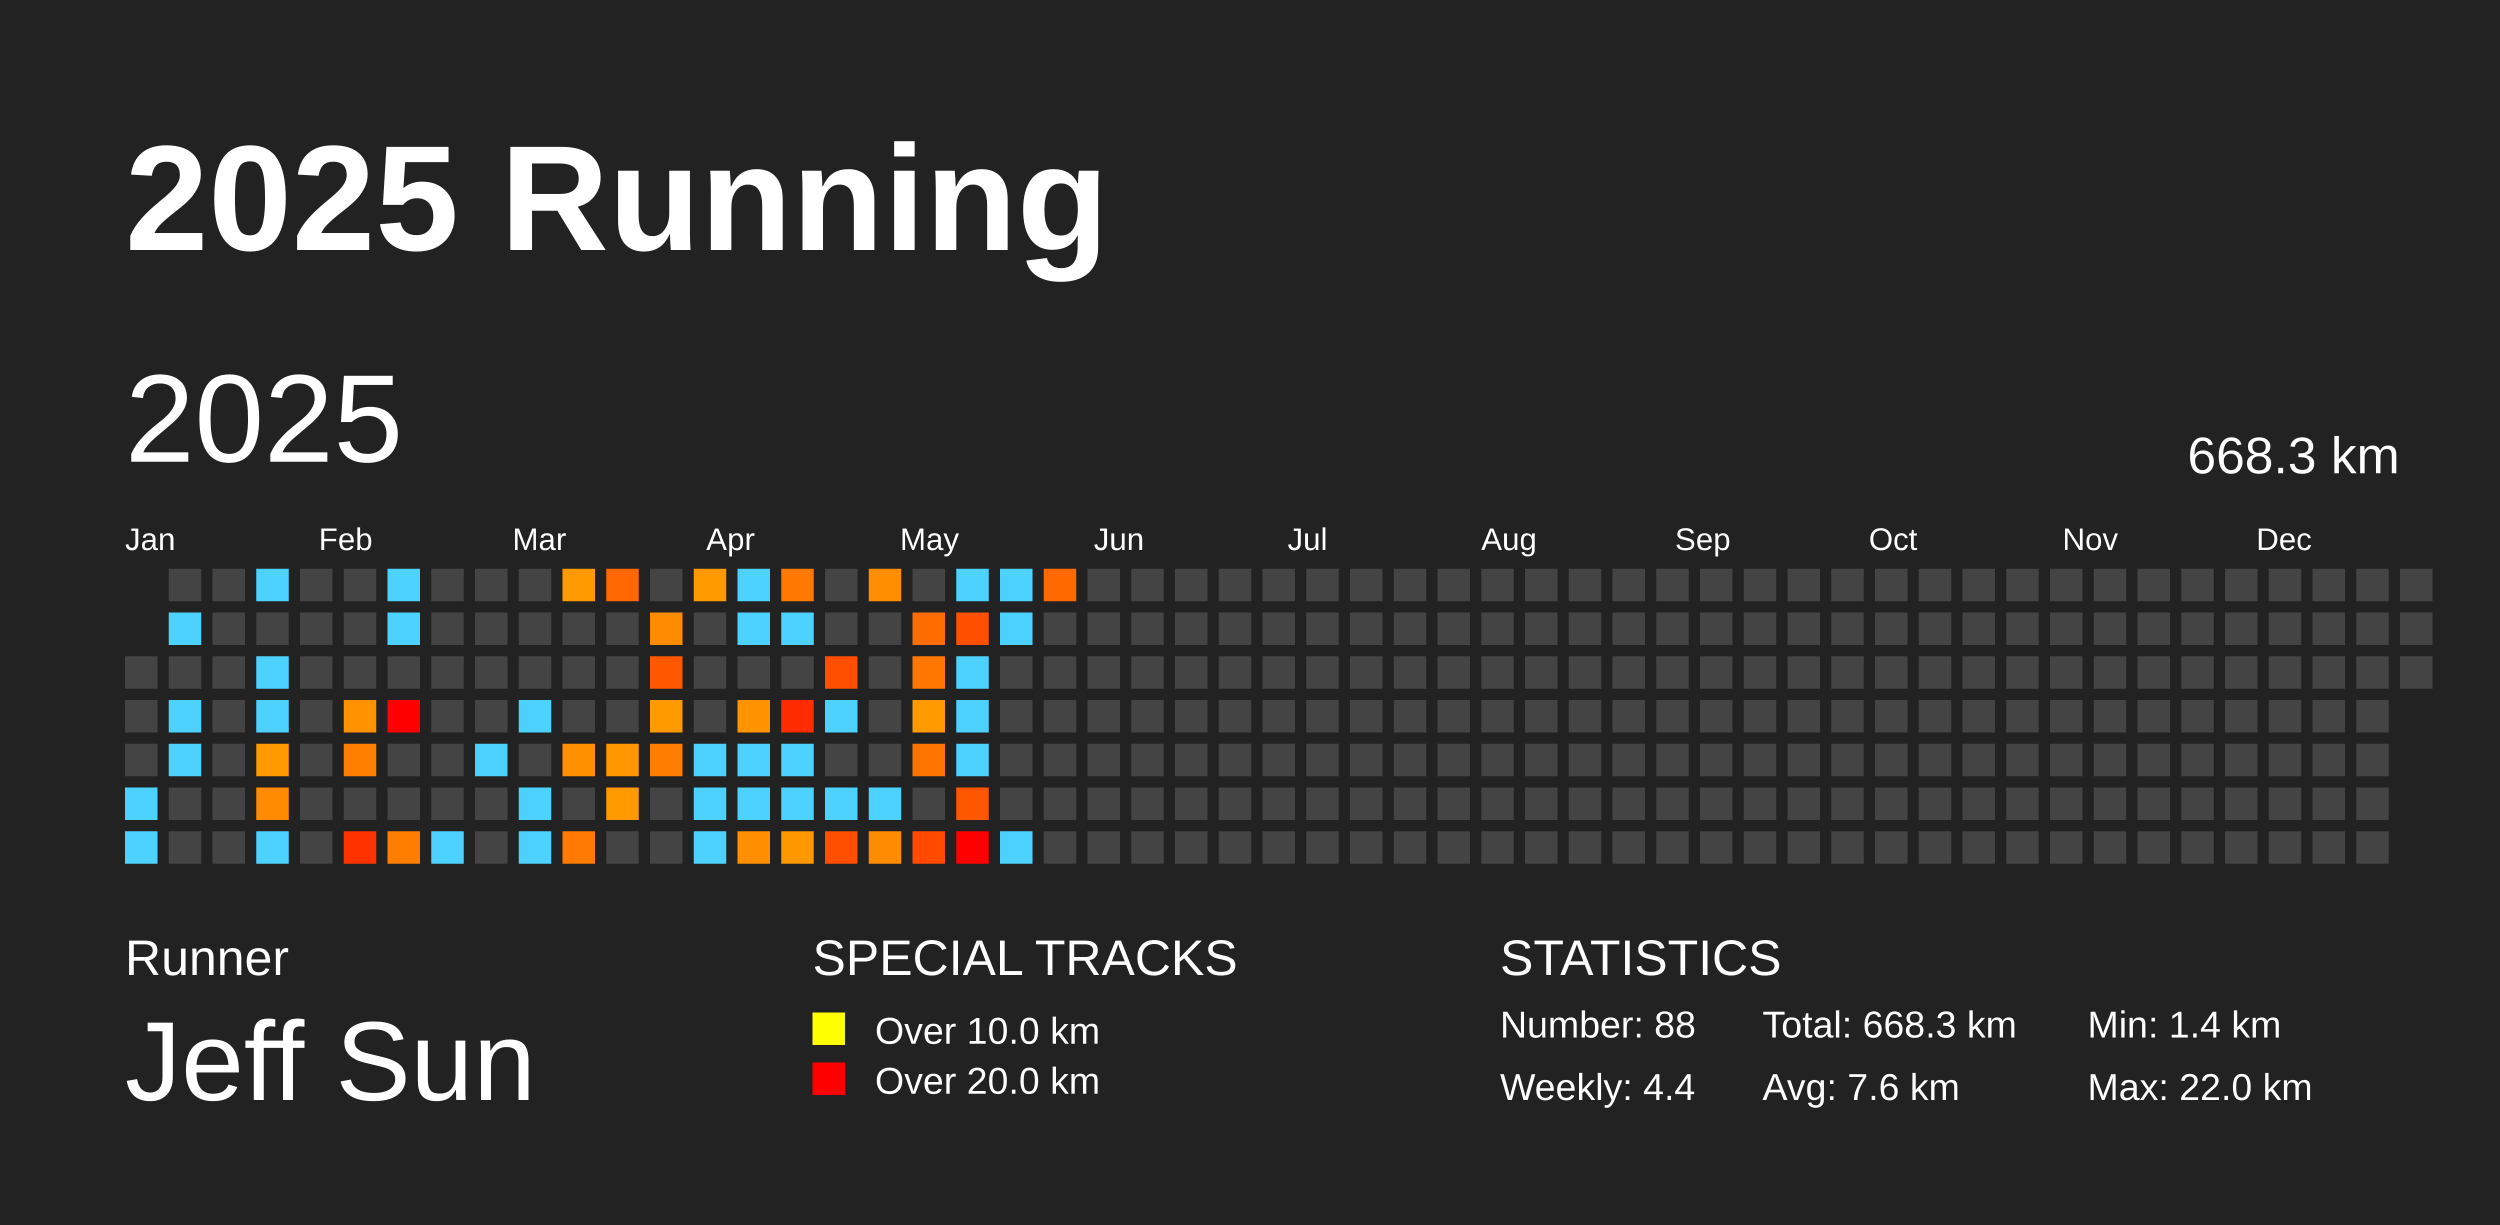
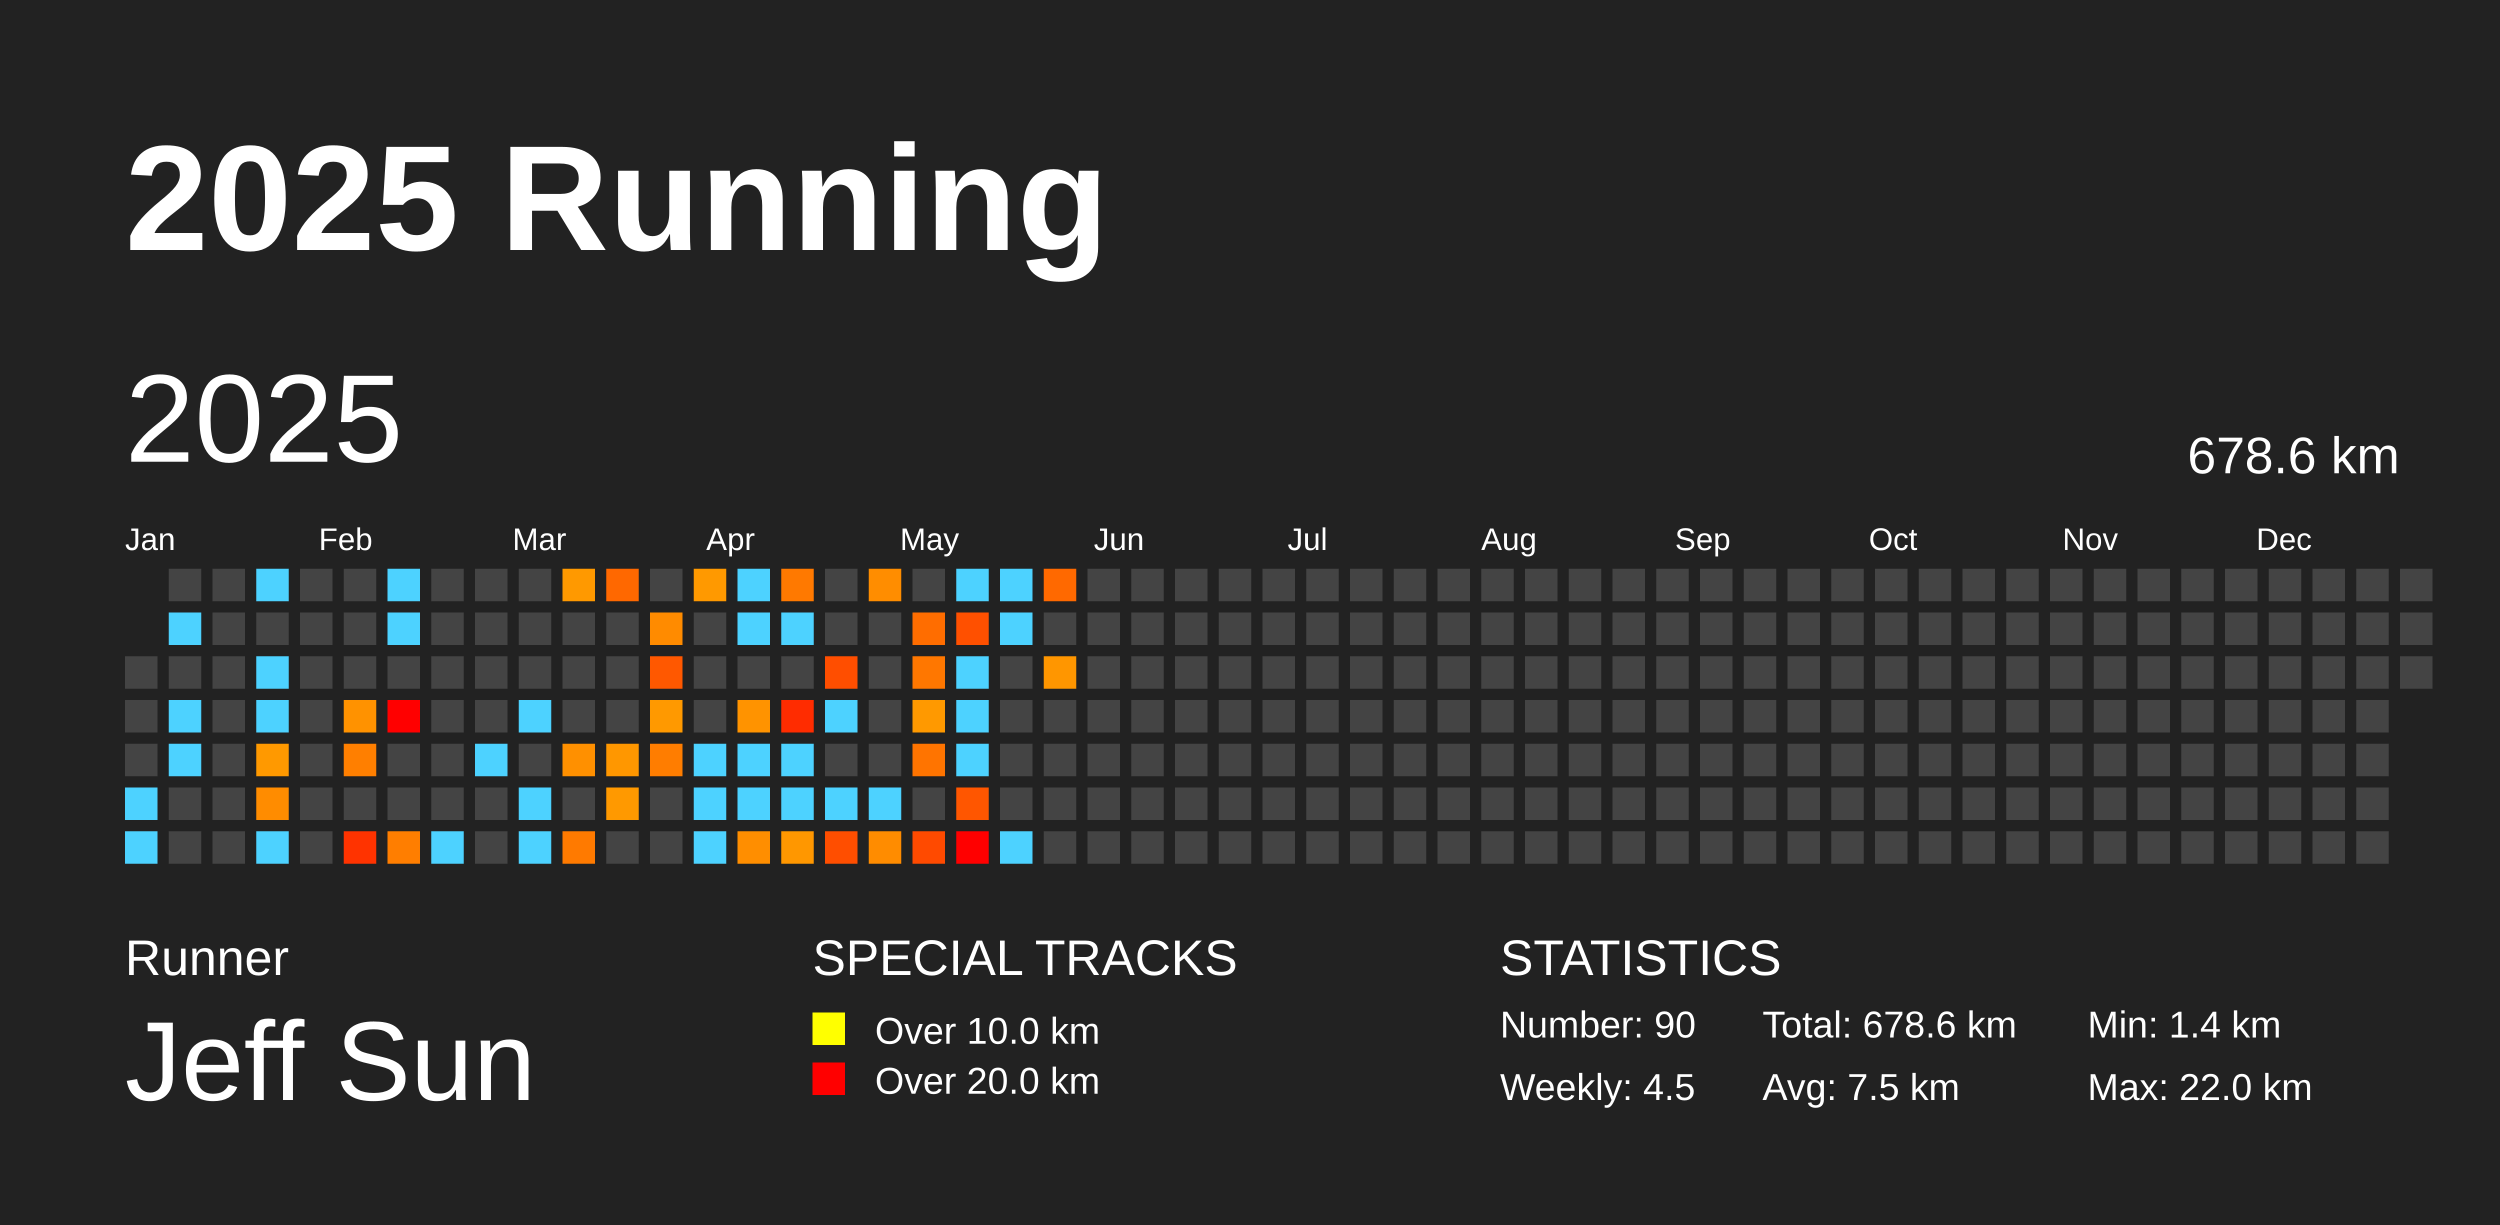
<svg xmlns="http://www.w3.org/2000/svg" baseProfile="full" height="98mm" version="1.1" viewBox="0,0,200,98" width="200mm">
  <defs />
  <rect fill="#222222" height="98" width="200" x="0" y="0" />
  <text fill="#FFFFFF" style="font-size:12px; font-family:Arial; font-weight:bold;" x="10" y="20">2025 Running</text>
  <text fill="#FFFFFF" style="font-size:4px; font-family:Arial" x="10" y="78">Runner</text>
  <text fill="#FFFFFF" style="font-size:9px; font-family:Arial" x="10" y="88">Jeff Sun</text>
  <text fill="#FFFFFF" style="font-size:4px; font-family:Arial" x="65" y="78">SPECIAL TRACKS</text>
  <rect fill="yellow" height="2.6" width="2.6" x="65" y="81" />
  <text fill="#FFFFFF" style="font-size:3px; font-family:Arial" x="70" y="83.5">Over 10.0 km</text>
  <rect fill="red" height="2.6" width="2.6" x="65" y="85" />
  <text fill="#FFFFFF" style="font-size:3px; font-family:Arial" x="70" y="87.5">Over 20.0 km</text>
  <text fill="#FFFFFF" style="font-size:4px; font-family:Arial" x="120" y="78">STATISTICS</text>
-   <text fill="#FFFFFF" style="font-size:3px; font-family:Arial" x="120" y="83">Number: 88</text>
-   <text fill="#FFFFFF" style="font-size:3px; font-family:Arial" x="120" y="88">Weekly: 4.4</text>
-   <text fill="#FFFFFF" style="font-size:3px; font-family:Arial" x="141" y="83">Total: 668.3 km</text>
-   <text fill="#FFFFFF" style="font-size:3px; font-family:Arial" x="141" y="88">Avg: 7.6 km</text>
+   <text fill="#FFFFFF" style="font-size:3px; font-family:Arial" x="120" y="83">Number: 90</text>
+   <text fill="#FFFFFF" style="font-size:3px; font-family:Arial" x="120" y="88">Weekly: 4.5</text>
+   <text fill="#FFFFFF" style="font-size:3px; font-family:Arial" x="141" y="83">Total: 678.6 km</text>
+   <text fill="#FFFFFF" style="font-size:3px; font-family:Arial" x="141" y="88">Avg: 7.5 km</text>
  <text fill="#FFFFFF" style="font-size:3px; font-family:Arial" x="167" y="83">Min: 1.4 km</text>
  <text fill="#FFFFFF" style="font-size:3px; font-family:Arial" x="167" y="88">Max: 22.0 km</text>
  <text dominant-baseline="hanging" fill="#FFFFFF" style="font-size:10.0px; font-family:Arial;" x="10" y="30">2025</text>
-   <text dominant-baseline="hanging" fill="#FFFFFF" style="font-size:4.125px; font-family:Arial;" x="175" y="35">668.3 km</text>
+   <text dominant-baseline="hanging" fill="#FFFFFF" style="font-size:4.125px; font-family:Arial;" x="175" y="35">678.6 km</text>
  <text fill="#FFFFFF" style="font-size:2.5px; font-family:Arial" x="10.0" y="44">Jan</text>
  <text fill="#FFFFFF" style="font-size:2.5px; font-family:Arial" x="25.5" y="44">Feb</text>
  <text fill="#FFFFFF" style="font-size:2.5px; font-family:Arial" x="41.0" y="44">Mar</text>
  <text fill="#FFFFFF" style="font-size:2.5px; font-family:Arial" x="56.5" y="44">Apr</text>
  <text fill="#FFFFFF" style="font-size:2.5px; font-family:Arial" x="72.0" y="44">May</text>
  <text fill="#FFFFFF" style="font-size:2.5px; font-family:Arial" x="87.5" y="44">Jun</text>
  <text fill="#FFFFFF" style="font-size:2.5px; font-family:Arial" x="103.0" y="44">Jul</text>
  <text fill="#FFFFFF" style="font-size:2.5px; font-family:Arial" x="118.5" y="44">Aug</text>
  <text fill="#FFFFFF" style="font-size:2.5px; font-family:Arial" x="134.0" y="44">Sep</text>
  <text fill="#FFFFFF" style="font-size:2.5px; font-family:Arial" x="149.5" y="44">Oct</text>
  <text fill="#FFFFFF" style="font-size:2.5px; font-family:Arial" x="165.0" y="44">Nov</text>
  <text fill="#FFFFFF" style="font-size:2.5px; font-family:Arial" x="180.5" y="44">Dec</text>
  <rect fill="#444444" height="2.6" width="2.6" x="10.0" y="52.5" />
  <rect fill="#444444" height="2.6" width="2.6" x="10.0" y="56.0" />
  <rect fill="#444444" height="2.6" width="2.6" x="10.0" y="59.5" />
  <rect fill="#4dd2ff" height="2.6" width="2.6" x="10.0" y="63.0" />
  <rect fill="#4dd2ff" height="2.6" width="2.6" x="10.0" y="66.5" />
  <rect fill="#444444" height="2.6" width="2.6" x="13.5" y="45.5" />
  <rect fill="#4dd2ff" height="2.6" width="2.6" x="13.5" y="49.0" />
  <rect fill="#444444" height="2.6" width="2.6" x="13.5" y="52.5" />
  <rect fill="#4dd2ff" height="2.6" width="2.6" x="13.5" y="56.0" />
  <rect fill="#4dd2ff" height="2.6" width="2.6" x="13.5" y="59.5" />
  <rect fill="#444444" height="2.6" width="2.6" x="13.5" y="63.0" />
  <rect fill="#444444" height="2.6" width="2.6" x="13.5" y="66.5" />
  <rect fill="#444444" height="2.6" width="2.6" x="17.0" y="45.5" />
  <rect fill="#444444" height="2.6" width="2.6" x="17.0" y="49.0" />
  <rect fill="#444444" height="2.6" width="2.6" x="17.0" y="52.5" />
  <rect fill="#444444" height="2.6" width="2.6" x="17.0" y="56.0" />
  <rect fill="#444444" height="2.6" width="2.6" x="17.0" y="59.5" />
  <rect fill="#444444" height="2.6" width="2.6" x="17.0" y="63.0" />
  <rect fill="#444444" height="2.6" width="2.6" x="17.0" y="66.5" />
  <rect fill="#4dd2ff" height="2.6" width="2.6" x="20.5" y="45.5" />
  <rect fill="#444444" height="2.6" width="2.6" x="20.5" y="49.0" />
  <rect fill="#4dd2ff" height="2.6" width="2.6" x="20.5" y="52.5" />
  <rect fill="#4dd2ff" height="2.6" width="2.6" x="20.5" y="56.0" />
  <rect fill="#ff9900" height="2.6" width="2.6" x="20.5" y="59.5" />
  <rect fill="#ff8c00" height="2.6" width="2.6" x="20.5" y="63.0" />
  <rect fill="#4dd2ff" height="2.6" width="2.6" x="20.5" y="66.5" />
  <rect fill="#444444" height="2.6" width="2.6" x="24.0" y="45.5" />
  <rect fill="#444444" height="2.6" width="2.6" x="24.0" y="49.0" />
  <rect fill="#444444" height="2.6" width="2.6" x="24.0" y="52.5" />
  <rect fill="#444444" height="2.6" width="2.6" x="24.0" y="56.0" />
  <rect fill="#444444" height="2.6" width="2.6" x="24.0" y="59.5" />
  <rect fill="#444444" height="2.6" width="2.6" x="24.0" y="63.0" />
  <rect fill="#444444" height="2.6" width="2.6" x="24.0" y="66.5" />
  <rect fill="#444444" height="2.6" width="2.6" x="27.5" y="45.5" />
  <rect fill="#444444" height="2.6" width="2.6" x="27.5" y="49.0" />
  <rect fill="#444444" height="2.6" width="2.6" x="27.5" y="52.5" />
  <rect fill="#ff9200" height="2.6" width="2.6" x="27.5" y="56.0" />
  <rect fill="#ff7f00" height="2.6" width="2.6" x="27.5" y="59.5" />
  <rect fill="#444444" height="2.6" width="2.6" x="27.5" y="63.0" />
  <rect fill="#ff3300" height="2.6" width="2.6" x="27.5" y="66.5" />
  <rect fill="#4dd2ff" height="2.6" width="2.6" x="31.0" y="45.5" />
  <rect fill="#4dd2ff" height="2.6" width="2.6" x="31.0" y="49.0" />
  <rect fill="#444444" height="2.6" width="2.6" x="31.0" y="52.5" />
  <rect fill="red" height="2.6" width="2.6" x="31.0" y="56.0" />
  <rect fill="#444444" height="2.6" width="2.6" x="31.0" y="59.5" />
  <rect fill="#444444" height="2.6" width="2.6" x="31.0" y="63.0" />
  <rect fill="#ff7e00" height="2.6" width="2.6" x="31.0" y="66.5" />
  <rect fill="#444444" height="2.6" width="2.6" x="34.5" y="45.5" />
  <rect fill="#444444" height="2.6" width="2.6" x="34.5" y="49.0" />
  <rect fill="#444444" height="2.6" width="2.6" x="34.5" y="52.5" />
  <rect fill="#444444" height="2.6" width="2.6" x="34.5" y="56.0" />
  <rect fill="#444444" height="2.6" width="2.6" x="34.5" y="59.5" />
  <rect fill="#444444" height="2.6" width="2.6" x="34.5" y="63.0" />
  <rect fill="#4dd2ff" height="2.6" width="2.6" x="34.5" y="66.5" />
  <rect fill="#444444" height="2.6" width="2.6" x="38.0" y="45.5" />
  <rect fill="#444444" height="2.6" width="2.6" x="38.0" y="49.0" />
  <rect fill="#444444" height="2.6" width="2.6" x="38.0" y="52.5" />
  <rect fill="#444444" height="2.6" width="2.6" x="38.0" y="56.0" />
  <rect fill="#4dd2ff" height="2.6" width="2.6" x="38.0" y="59.5" />
  <rect fill="#444444" height="2.6" width="2.6" x="38.0" y="63.0" />
  <rect fill="#444444" height="2.6" width="2.6" x="38.0" y="66.5" />
  <rect fill="#444444" height="2.6" width="2.6" x="41.5" y="45.5" />
  <rect fill="#444444" height="2.6" width="2.6" x="41.5" y="49.0" />
  <rect fill="#444444" height="2.6" width="2.6" x="41.5" y="52.5" />
  <rect fill="#4dd2ff" height="2.6" width="2.6" x="41.5" y="56.0" />
  <rect fill="#444444" height="2.6" width="2.6" x="41.5" y="59.5" />
  <rect fill="#4dd2ff" height="2.6" width="2.6" x="41.5" y="63.0" />
  <rect fill="#4dd2ff" height="2.6" width="2.6" x="41.5" y="66.5" />
  <rect fill="#ff9900" height="2.6" width="2.6" x="45.0" y="45.5" />
  <rect fill="#444444" height="2.6" width="2.6" x="45.0" y="49.0" />
  <rect fill="#444444" height="2.6" width="2.6" x="45.0" y="52.5" />
  <rect fill="#444444" height="2.6" width="2.6" x="45.0" y="56.0" />
  <rect fill="#ff9000" height="2.6" width="2.6" x="45.0" y="59.5" />
  <rect fill="#444444" height="2.6" width="2.6" x="45.0" y="63.0" />
  <rect fill="#ff7a00" height="2.6" width="2.6" x="45.0" y="66.5" />
  <rect fill="#ff6800" height="2.6" width="2.6" x="48.5" y="45.5" />
  <rect fill="#444444" height="2.6" width="2.6" x="48.5" y="49.0" />
  <rect fill="#444444" height="2.6" width="2.6" x="48.5" y="52.5" />
  <rect fill="#444444" height="2.6" width="2.6" x="48.5" y="56.0" />
  <rect fill="#ff9700" height="2.6" width="2.6" x="48.5" y="59.5" />
  <rect fill="#ff9900" height="2.6" width="2.6" x="48.5" y="63.0" />
  <rect fill="#444444" height="2.6" width="2.6" x="48.5" y="66.5" />
  <rect fill="#444444" height="2.6" width="2.6" x="52.0" y="45.5" />
  <rect fill="#ff8b00" height="2.6" width="2.6" x="52.0" y="49.0" />
  <rect fill="#ff5800" height="2.6" width="2.6" x="52.0" y="52.5" />
  <rect fill="#ff9900" height="2.6" width="2.6" x="52.0" y="56.0" />
  <rect fill="#ff7d00" height="2.6" width="2.6" x="52.0" y="59.5" />
  <rect fill="#444444" height="2.6" width="2.6" x="52.0" y="63.0" />
  <rect fill="#444444" height="2.6" width="2.6" x="52.0" y="66.5" />
  <rect fill="#ff9900" height="2.6" width="2.6" x="55.5" y="45.5" />
  <rect fill="#444444" height="2.6" width="2.6" x="55.5" y="49.0" />
  <rect fill="#444444" height="2.6" width="2.6" x="55.5" y="52.5" />
  <rect fill="#444444" height="2.6" width="2.6" x="55.5" y="56.0" />
  <rect fill="#4dd2ff" height="2.6" width="2.6" x="55.5" y="59.5" />
  <rect fill="#4dd2ff" height="2.6" width="2.6" x="55.5" y="63.0" />
  <rect fill="#4dd2ff" height="2.6" width="2.6" x="55.5" y="66.5" />
  <rect fill="#4dd2ff" height="2.6" width="2.6" x="59.0" y="45.5" />
  <rect fill="#4dd2ff" height="2.6" width="2.6" x="59.0" y="49.0" />
  <rect fill="#444444" height="2.6" width="2.6" x="59.0" y="52.5" />
  <rect fill="#ff9300" height="2.6" width="2.6" x="59.0" y="56.0" />
  <rect fill="#4dd2ff" height="2.6" width="2.6" x="59.0" y="59.5" />
  <rect fill="#4dd2ff" height="2.6" width="2.6" x="59.0" y="63.0" />
  <rect fill="#ff8e00" height="2.6" width="2.6" x="59.0" y="66.5" />
  <rect fill="#ff7900" height="2.6" width="2.6" x="62.5" y="45.5" />
  <rect fill="#4dd2ff" height="2.6" width="2.6" x="62.5" y="49.0" />
  <rect fill="#444444" height="2.6" width="2.6" x="62.5" y="52.5" />
  <rect fill="#ff2c00" height="2.6" width="2.6" x="62.5" y="56.0" />
  <rect fill="#4dd2ff" height="2.6" width="2.6" x="62.5" y="59.5" />
  <rect fill="#4dd2ff" height="2.6" width="2.6" x="62.5" y="63.0" />
  <rect fill="#ff9700" height="2.6" width="2.6" x="62.5" y="66.5" />
  <rect fill="#444444" height="2.6" width="2.6" x="66.0" y="45.5" />
  <rect fill="#444444" height="2.6" width="2.6" x="66.0" y="49.0" />
  <rect fill="#ff4e00" height="2.6" width="2.6" x="66.0" y="52.5" />
  <rect fill="#4dd2ff" height="2.6" width="2.6" x="66.0" y="56.0" />
  <rect fill="#444444" height="2.6" width="2.6" x="66.0" y="59.5" />
  <rect fill="#4dd2ff" height="2.6" width="2.6" x="66.0" y="63.0" />
  <rect fill="#ff4e00" height="2.6" width="2.6" x="66.0" y="66.5" />
  <rect fill="#ff8d00" height="2.6" width="2.6" x="69.5" y="45.5" />
  <rect fill="#444444" height="2.6" width="2.6" x="69.5" y="49.0" />
  <rect fill="#444444" height="2.6" width="2.6" x="69.5" y="52.5" />
  <rect fill="#444444" height="2.6" width="2.6" x="69.5" y="56.0" />
  <rect fill="#444444" height="2.6" width="2.6" x="69.5" y="59.5" />
  <rect fill="#4dd2ff" height="2.6" width="2.6" x="69.5" y="63.0" />
  <rect fill="#ff8c00" height="2.6" width="2.6" x="69.5" y="66.5" />
  <rect fill="#444444" height="2.6" width="2.6" x="73.0" y="45.5" />
  <rect fill="#ff6d00" height="2.6" width="2.6" x="73.0" y="49.0" />
  <rect fill="#ff7700" height="2.6" width="2.6" x="73.0" y="52.5" />
  <rect fill="#ff9900" height="2.6" width="2.6" x="73.0" y="56.0" />
  <rect fill="#ff7400" height="2.6" width="2.6" x="73.0" y="59.5" />
  <rect fill="#444444" height="2.6" width="2.6" x="73.0" y="63.0" />
  <rect fill="#ff4a00" height="2.6" width="2.6" x="73.0" y="66.5" />
  <rect fill="#4dd2ff" height="2.6" width="2.6" x="76.5" y="45.5" />
  <rect fill="#ff5000" height="2.6" width="2.6" x="76.5" y="49.0" />
  <rect fill="#4dd2ff" height="2.6" width="2.6" x="76.5" y="52.5" />
  <rect fill="#4dd2ff" height="2.6" width="2.6" x="76.5" y="56.0" />
  <rect fill="#4dd2ff" height="2.6" width="2.6" x="76.5" y="59.5" />
  <rect fill="#ff5600" height="2.6" width="2.6" x="76.5" y="63.0" />
  <rect fill="red" height="2.6" width="2.6" x="76.5" y="66.5" />
  <rect fill="#4dd2ff" height="2.6" width="2.6" x="80.0" y="45.5" />
  <rect fill="#4dd2ff" height="2.6" width="2.6" x="80.0" y="49.0" />
  <rect fill="#444444" height="2.6" width="2.6" x="80.0" y="52.5" />
  <rect fill="#444444" height="2.6" width="2.6" x="80.0" y="56.0" />
  <rect fill="#444444" height="2.6" width="2.6" x="80.0" y="59.5" />
  <rect fill="#444444" height="2.6" width="2.6" x="80.0" y="63.0" />
  <rect fill="#4dd2ff" height="2.6" width="2.6" x="80.0" y="66.5" />
  <rect fill="#ff6900" height="2.6" width="2.6" x="83.5" y="45.5" />
  <rect fill="#444444" height="2.6" width="2.6" x="83.5" y="49.0" />
-   <rect fill="#444444" height="2.6" width="2.6" x="83.5" y="52.5" />
+   <rect fill="#ff9600" height="2.6" width="2.6" x="83.5" y="52.5" />
  <rect fill="#444444" height="2.6" width="2.6" x="83.5" y="56.0" />
  <rect fill="#444444" height="2.6" width="2.6" x="83.5" y="59.5" />
  <rect fill="#444444" height="2.6" width="2.6" x="83.5" y="63.0" />
  <rect fill="#444444" height="2.6" width="2.6" x="83.5" y="66.5" />
  <rect fill="#444444" height="2.6" width="2.6" x="87.0" y="45.5" />
  <rect fill="#444444" height="2.6" width="2.6" x="87.0" y="49.0" />
  <rect fill="#444444" height="2.6" width="2.6" x="87.0" y="52.5" />
  <rect fill="#444444" height="2.6" width="2.6" x="87.0" y="56.0" />
  <rect fill="#444444" height="2.6" width="2.6" x="87.0" y="59.5" />
  <rect fill="#444444" height="2.6" width="2.6" x="87.0" y="63.0" />
  <rect fill="#444444" height="2.6" width="2.6" x="87.0" y="66.5" />
  <rect fill="#444444" height="2.6" width="2.6" x="90.5" y="45.5" />
  <rect fill="#444444" height="2.6" width="2.6" x="90.5" y="49.0" />
  <rect fill="#444444" height="2.6" width="2.6" x="90.5" y="52.5" />
  <rect fill="#444444" height="2.6" width="2.6" x="90.5" y="56.0" />
  <rect fill="#444444" height="2.6" width="2.6" x="90.5" y="59.5" />
  <rect fill="#444444" height="2.6" width="2.6" x="90.5" y="63.0" />
  <rect fill="#444444" height="2.6" width="2.6" x="90.5" y="66.5" />
  <rect fill="#444444" height="2.6" width="2.6" x="94.0" y="45.5" />
  <rect fill="#444444" height="2.6" width="2.6" x="94.0" y="49.0" />
  <rect fill="#444444" height="2.6" width="2.6" x="94.0" y="52.5" />
  <rect fill="#444444" height="2.6" width="2.6" x="94.0" y="56.0" />
  <rect fill="#444444" height="2.6" width="2.6" x="94.0" y="59.5" />
  <rect fill="#444444" height="2.6" width="2.6" x="94.0" y="63.0" />
  <rect fill="#444444" height="2.6" width="2.6" x="94.0" y="66.5" />
  <rect fill="#444444" height="2.6" width="2.6" x="97.5" y="45.5" />
  <rect fill="#444444" height="2.6" width="2.6" x="97.5" y="49.0" />
  <rect fill="#444444" height="2.6" width="2.6" x="97.5" y="52.5" />
  <rect fill="#444444" height="2.6" width="2.6" x="97.5" y="56.0" />
  <rect fill="#444444" height="2.6" width="2.6" x="97.5" y="59.5" />
  <rect fill="#444444" height="2.6" width="2.6" x="97.5" y="63.0" />
  <rect fill="#444444" height="2.6" width="2.6" x="97.5" y="66.5" />
  <rect fill="#444444" height="2.6" width="2.6" x="101.0" y="45.5" />
  <rect fill="#444444" height="2.6" width="2.6" x="101.0" y="49.0" />
  <rect fill="#444444" height="2.6" width="2.6" x="101.0" y="52.5" />
  <rect fill="#444444" height="2.6" width="2.6" x="101.0" y="56.0" />
  <rect fill="#444444" height="2.6" width="2.6" x="101.0" y="59.5" />
  <rect fill="#444444" height="2.6" width="2.6" x="101.0" y="63.0" />
  <rect fill="#444444" height="2.6" width="2.6" x="101.0" y="66.5" />
  <rect fill="#444444" height="2.6" width="2.6" x="104.5" y="45.5" />
  <rect fill="#444444" height="2.6" width="2.6" x="104.5" y="49.0" />
  <rect fill="#444444" height="2.6" width="2.6" x="104.5" y="52.5" />
  <rect fill="#444444" height="2.6" width="2.6" x="104.5" y="56.0" />
  <rect fill="#444444" height="2.6" width="2.6" x="104.5" y="59.5" />
  <rect fill="#444444" height="2.6" width="2.6" x="104.5" y="63.0" />
  <rect fill="#444444" height="2.6" width="2.6" x="104.5" y="66.5" />
  <rect fill="#444444" height="2.6" width="2.6" x="108.0" y="45.5" />
  <rect fill="#444444" height="2.6" width="2.6" x="108.0" y="49.0" />
  <rect fill="#444444" height="2.6" width="2.6" x="108.0" y="52.5" />
  <rect fill="#444444" height="2.6" width="2.6" x="108.0" y="56.0" />
  <rect fill="#444444" height="2.6" width="2.6" x="108.0" y="59.5" />
  <rect fill="#444444" height="2.6" width="2.6" x="108.0" y="63.0" />
  <rect fill="#444444" height="2.6" width="2.6" x="108.0" y="66.5" />
  <rect fill="#444444" height="2.6" width="2.6" x="111.5" y="45.5" />
  <rect fill="#444444" height="2.6" width="2.6" x="111.5" y="49.0" />
  <rect fill="#444444" height="2.6" width="2.6" x="111.5" y="52.5" />
  <rect fill="#444444" height="2.6" width="2.6" x="111.5" y="56.0" />
  <rect fill="#444444" height="2.6" width="2.6" x="111.5" y="59.5" />
  <rect fill="#444444" height="2.6" width="2.6" x="111.5" y="63.0" />
  <rect fill="#444444" height="2.6" width="2.6" x="111.5" y="66.5" />
  <rect fill="#444444" height="2.6" width="2.6" x="115.0" y="45.5" />
  <rect fill="#444444" height="2.6" width="2.6" x="115.0" y="49.0" />
  <rect fill="#444444" height="2.6" width="2.6" x="115.0" y="52.5" />
  <rect fill="#444444" height="2.6" width="2.6" x="115.0" y="56.0" />
  <rect fill="#444444" height="2.6" width="2.6" x="115.0" y="59.5" />
  <rect fill="#444444" height="2.6" width="2.6" x="115.0" y="63.0" />
  <rect fill="#444444" height="2.6" width="2.6" x="115.0" y="66.5" />
  <rect fill="#444444" height="2.6" width="2.6" x="118.5" y="45.5" />
  <rect fill="#444444" height="2.6" width="2.6" x="118.5" y="49.0" />
  <rect fill="#444444" height="2.6" width="2.6" x="118.5" y="52.5" />
  <rect fill="#444444" height="2.6" width="2.6" x="118.5" y="56.0" />
  <rect fill="#444444" height="2.6" width="2.6" x="118.5" y="59.5" />
  <rect fill="#444444" height="2.6" width="2.6" x="118.5" y="63.0" />
  <rect fill="#444444" height="2.6" width="2.6" x="118.5" y="66.5" />
  <rect fill="#444444" height="2.6" width="2.6" x="122.0" y="45.5" />
  <rect fill="#444444" height="2.6" width="2.6" x="122.0" y="49.0" />
  <rect fill="#444444" height="2.6" width="2.6" x="122.0" y="52.5" />
  <rect fill="#444444" height="2.6" width="2.6" x="122.0" y="56.0" />
  <rect fill="#444444" height="2.6" width="2.6" x="122.0" y="59.5" />
  <rect fill="#444444" height="2.6" width="2.6" x="122.0" y="63.0" />
  <rect fill="#444444" height="2.6" width="2.6" x="122.0" y="66.5" />
  <rect fill="#444444" height="2.6" width="2.6" x="125.5" y="45.5" />
  <rect fill="#444444" height="2.6" width="2.6" x="125.5" y="49.0" />
  <rect fill="#444444" height="2.6" width="2.6" x="125.5" y="52.5" />
  <rect fill="#444444" height="2.6" width="2.6" x="125.5" y="56.0" />
  <rect fill="#444444" height="2.6" width="2.6" x="125.5" y="59.5" />
  <rect fill="#444444" height="2.6" width="2.6" x="125.5" y="63.0" />
  <rect fill="#444444" height="2.6" width="2.6" x="125.5" y="66.5" />
  <rect fill="#444444" height="2.6" width="2.6" x="129.0" y="45.5" />
  <rect fill="#444444" height="2.6" width="2.6" x="129.0" y="49.0" />
  <rect fill="#444444" height="2.6" width="2.6" x="129.0" y="52.5" />
  <rect fill="#444444" height="2.6" width="2.6" x="129.0" y="56.0" />
  <rect fill="#444444" height="2.6" width="2.6" x="129.0" y="59.5" />
  <rect fill="#444444" height="2.6" width="2.6" x="129.0" y="63.0" />
  <rect fill="#444444" height="2.6" width="2.6" x="129.0" y="66.5" />
  <rect fill="#444444" height="2.6" width="2.6" x="132.5" y="45.5" />
  <rect fill="#444444" height="2.6" width="2.6" x="132.5" y="49.0" />
  <rect fill="#444444" height="2.6" width="2.6" x="132.5" y="52.5" />
  <rect fill="#444444" height="2.6" width="2.6" x="132.5" y="56.0" />
  <rect fill="#444444" height="2.6" width="2.6" x="132.5" y="59.5" />
  <rect fill="#444444" height="2.6" width="2.6" x="132.5" y="63.0" />
  <rect fill="#444444" height="2.6" width="2.6" x="132.5" y="66.5" />
  <rect fill="#444444" height="2.6" width="2.6" x="136.0" y="45.5" />
  <rect fill="#444444" height="2.6" width="2.6" x="136.0" y="49.0" />
  <rect fill="#444444" height="2.6" width="2.6" x="136.0" y="52.5" />
  <rect fill="#444444" height="2.6" width="2.6" x="136.0" y="56.0" />
  <rect fill="#444444" height="2.6" width="2.6" x="136.0" y="59.5" />
  <rect fill="#444444" height="2.6" width="2.6" x="136.0" y="63.0" />
  <rect fill="#444444" height="2.6" width="2.6" x="136.0" y="66.5" />
  <rect fill="#444444" height="2.6" width="2.6" x="139.5" y="45.5" />
  <rect fill="#444444" height="2.6" width="2.6" x="139.5" y="49.0" />
  <rect fill="#444444" height="2.6" width="2.6" x="139.5" y="52.5" />
  <rect fill="#444444" height="2.6" width="2.6" x="139.5" y="56.0" />
  <rect fill="#444444" height="2.6" width="2.6" x="139.5" y="59.5" />
  <rect fill="#444444" height="2.6" width="2.6" x="139.5" y="63.0" />
  <rect fill="#444444" height="2.6" width="2.6" x="139.5" y="66.5" />
  <rect fill="#444444" height="2.6" width="2.6" x="143.0" y="45.5" />
  <rect fill="#444444" height="2.6" width="2.6" x="143.0" y="49.0" />
  <rect fill="#444444" height="2.6" width="2.6" x="143.0" y="52.5" />
  <rect fill="#444444" height="2.6" width="2.6" x="143.0" y="56.0" />
  <rect fill="#444444" height="2.6" width="2.6" x="143.0" y="59.5" />
  <rect fill="#444444" height="2.6" width="2.6" x="143.0" y="63.0" />
  <rect fill="#444444" height="2.6" width="2.6" x="143.0" y="66.5" />
  <rect fill="#444444" height="2.6" width="2.6" x="146.5" y="45.5" />
  <rect fill="#444444" height="2.6" width="2.6" x="146.5" y="49.0" />
  <rect fill="#444444" height="2.6" width="2.6" x="146.5" y="52.5" />
  <rect fill="#444444" height="2.6" width="2.6" x="146.5" y="56.0" />
  <rect fill="#444444" height="2.6" width="2.6" x="146.5" y="59.5" />
  <rect fill="#444444" height="2.6" width="2.6" x="146.5" y="63.0" />
  <rect fill="#444444" height="2.6" width="2.6" x="146.5" y="66.5" />
  <rect fill="#444444" height="2.6" width="2.6" x="150.0" y="45.5" />
  <rect fill="#444444" height="2.6" width="2.6" x="150.0" y="49.0" />
  <rect fill="#444444" height="2.6" width="2.6" x="150.0" y="52.5" />
  <rect fill="#444444" height="2.6" width="2.6" x="150.0" y="56.0" />
  <rect fill="#444444" height="2.6" width="2.6" x="150.0" y="59.5" />
  <rect fill="#444444" height="2.6" width="2.6" x="150.0" y="63.0" />
  <rect fill="#444444" height="2.6" width="2.6" x="150.0" y="66.5" />
  <rect fill="#444444" height="2.6" width="2.6" x="153.5" y="45.5" />
  <rect fill="#444444" height="2.6" width="2.6" x="153.5" y="49.0" />
  <rect fill="#444444" height="2.6" width="2.6" x="153.5" y="52.5" />
  <rect fill="#444444" height="2.6" width="2.6" x="153.5" y="56.0" />
  <rect fill="#444444" height="2.6" width="2.6" x="153.5" y="59.5" />
  <rect fill="#444444" height="2.6" width="2.6" x="153.5" y="63.0" />
  <rect fill="#444444" height="2.6" width="2.6" x="153.5" y="66.5" />
  <rect fill="#444444" height="2.6" width="2.6" x="157.0" y="45.5" />
  <rect fill="#444444" height="2.6" width="2.6" x="157.0" y="49.0" />
  <rect fill="#444444" height="2.6" width="2.6" x="157.0" y="52.5" />
  <rect fill="#444444" height="2.6" width="2.6" x="157.0" y="56.0" />
  <rect fill="#444444" height="2.6" width="2.6" x="157.0" y="59.5" />
  <rect fill="#444444" height="2.6" width="2.6" x="157.0" y="63.0" />
  <rect fill="#444444" height="2.6" width="2.6" x="157.0" y="66.5" />
  <rect fill="#444444" height="2.6" width="2.6" x="160.5" y="45.5" />
  <rect fill="#444444" height="2.6" width="2.6" x="160.5" y="49.0" />
  <rect fill="#444444" height="2.6" width="2.6" x="160.5" y="52.5" />
  <rect fill="#444444" height="2.6" width="2.6" x="160.5" y="56.0" />
  <rect fill="#444444" height="2.6" width="2.6" x="160.5" y="59.5" />
  <rect fill="#444444" height="2.6" width="2.6" x="160.5" y="63.0" />
  <rect fill="#444444" height="2.6" width="2.6" x="160.5" y="66.5" />
  <rect fill="#444444" height="2.6" width="2.6" x="164.0" y="45.5" />
  <rect fill="#444444" height="2.6" width="2.6" x="164.0" y="49.0" />
  <rect fill="#444444" height="2.6" width="2.6" x="164.0" y="52.5" />
  <rect fill="#444444" height="2.6" width="2.6" x="164.0" y="56.0" />
  <rect fill="#444444" height="2.6" width="2.6" x="164.0" y="59.5" />
  <rect fill="#444444" height="2.6" width="2.6" x="164.0" y="63.0" />
  <rect fill="#444444" height="2.6" width="2.6" x="164.0" y="66.5" />
  <rect fill="#444444" height="2.6" width="2.6" x="167.5" y="45.5" />
  <rect fill="#444444" height="2.6" width="2.6" x="167.5" y="49.0" />
  <rect fill="#444444" height="2.6" width="2.6" x="167.5" y="52.5" />
  <rect fill="#444444" height="2.6" width="2.6" x="167.5" y="56.0" />
  <rect fill="#444444" height="2.6" width="2.6" x="167.5" y="59.5" />
  <rect fill="#444444" height="2.6" width="2.6" x="167.5" y="63.0" />
  <rect fill="#444444" height="2.6" width="2.6" x="167.5" y="66.5" />
  <rect fill="#444444" height="2.6" width="2.6" x="171.0" y="45.5" />
  <rect fill="#444444" height="2.6" width="2.6" x="171.0" y="49.0" />
  <rect fill="#444444" height="2.6" width="2.6" x="171.0" y="52.5" />
  <rect fill="#444444" height="2.6" width="2.6" x="171.0" y="56.0" />
  <rect fill="#444444" height="2.6" width="2.6" x="171.0" y="59.5" />
  <rect fill="#444444" height="2.6" width="2.6" x="171.0" y="63.0" />
  <rect fill="#444444" height="2.6" width="2.6" x="171.0" y="66.5" />
  <rect fill="#444444" height="2.6" width="2.6" x="174.5" y="45.5" />
  <rect fill="#444444" height="2.6" width="2.6" x="174.5" y="49.0" />
  <rect fill="#444444" height="2.6" width="2.6" x="174.5" y="52.5" />
  <rect fill="#444444" height="2.6" width="2.6" x="174.5" y="56.0" />
  <rect fill="#444444" height="2.6" width="2.6" x="174.5" y="59.5" />
  <rect fill="#444444" height="2.6" width="2.6" x="174.5" y="63.0" />
  <rect fill="#444444" height="2.6" width="2.6" x="174.5" y="66.5" />
  <rect fill="#444444" height="2.6" width="2.6" x="178.0" y="45.5" />
  <rect fill="#444444" height="2.6" width="2.6" x="178.0" y="49.0" />
  <rect fill="#444444" height="2.6" width="2.6" x="178.0" y="52.5" />
  <rect fill="#444444" height="2.6" width="2.6" x="178.0" y="56.0" />
  <rect fill="#444444" height="2.6" width="2.6" x="178.0" y="59.5" />
  <rect fill="#444444" height="2.6" width="2.6" x="178.0" y="63.0" />
  <rect fill="#444444" height="2.6" width="2.6" x="178.0" y="66.5" />
  <rect fill="#444444" height="2.6" width="2.6" x="181.5" y="45.5" />
  <rect fill="#444444" height="2.6" width="2.6" x="181.5" y="49.0" />
  <rect fill="#444444" height="2.6" width="2.6" x="181.5" y="52.5" />
  <rect fill="#444444" height="2.6" width="2.6" x="181.5" y="56.0" />
  <rect fill="#444444" height="2.6" width="2.6" x="181.5" y="59.5" />
  <rect fill="#444444" height="2.6" width="2.6" x="181.5" y="63.0" />
  <rect fill="#444444" height="2.6" width="2.6" x="181.5" y="66.5" />
  <rect fill="#444444" height="2.6" width="2.6" x="185.0" y="45.5" />
  <rect fill="#444444" height="2.6" width="2.6" x="185.0" y="49.0" />
  <rect fill="#444444" height="2.6" width="2.6" x="185.0" y="52.5" />
  <rect fill="#444444" height="2.6" width="2.6" x="185.0" y="56.0" />
  <rect fill="#444444" height="2.6" width="2.6" x="185.0" y="59.5" />
  <rect fill="#444444" height="2.6" width="2.6" x="185.0" y="63.0" />
  <rect fill="#444444" height="2.6" width="2.6" x="185.0" y="66.5" />
  <rect fill="#444444" height="2.6" width="2.6" x="188.5" y="45.5" />
  <rect fill="#444444" height="2.6" width="2.6" x="188.5" y="49.0" />
  <rect fill="#444444" height="2.6" width="2.6" x="188.5" y="52.5" />
  <rect fill="#444444" height="2.6" width="2.6" x="188.5" y="56.0" />
  <rect fill="#444444" height="2.6" width="2.6" x="188.5" y="59.5" />
  <rect fill="#444444" height="2.6" width="2.6" x="188.5" y="63.0" />
  <rect fill="#444444" height="2.6" width="2.6" x="188.5" y="66.5" />
  <rect fill="#444444" height="2.6" width="2.6" x="192.0" y="45.5" />
  <rect fill="#444444" height="2.6" width="2.6" x="192.0" y="49.0" />
  <rect fill="#444444" height="2.6" width="2.6" x="192.0" y="52.5" />
</svg>
